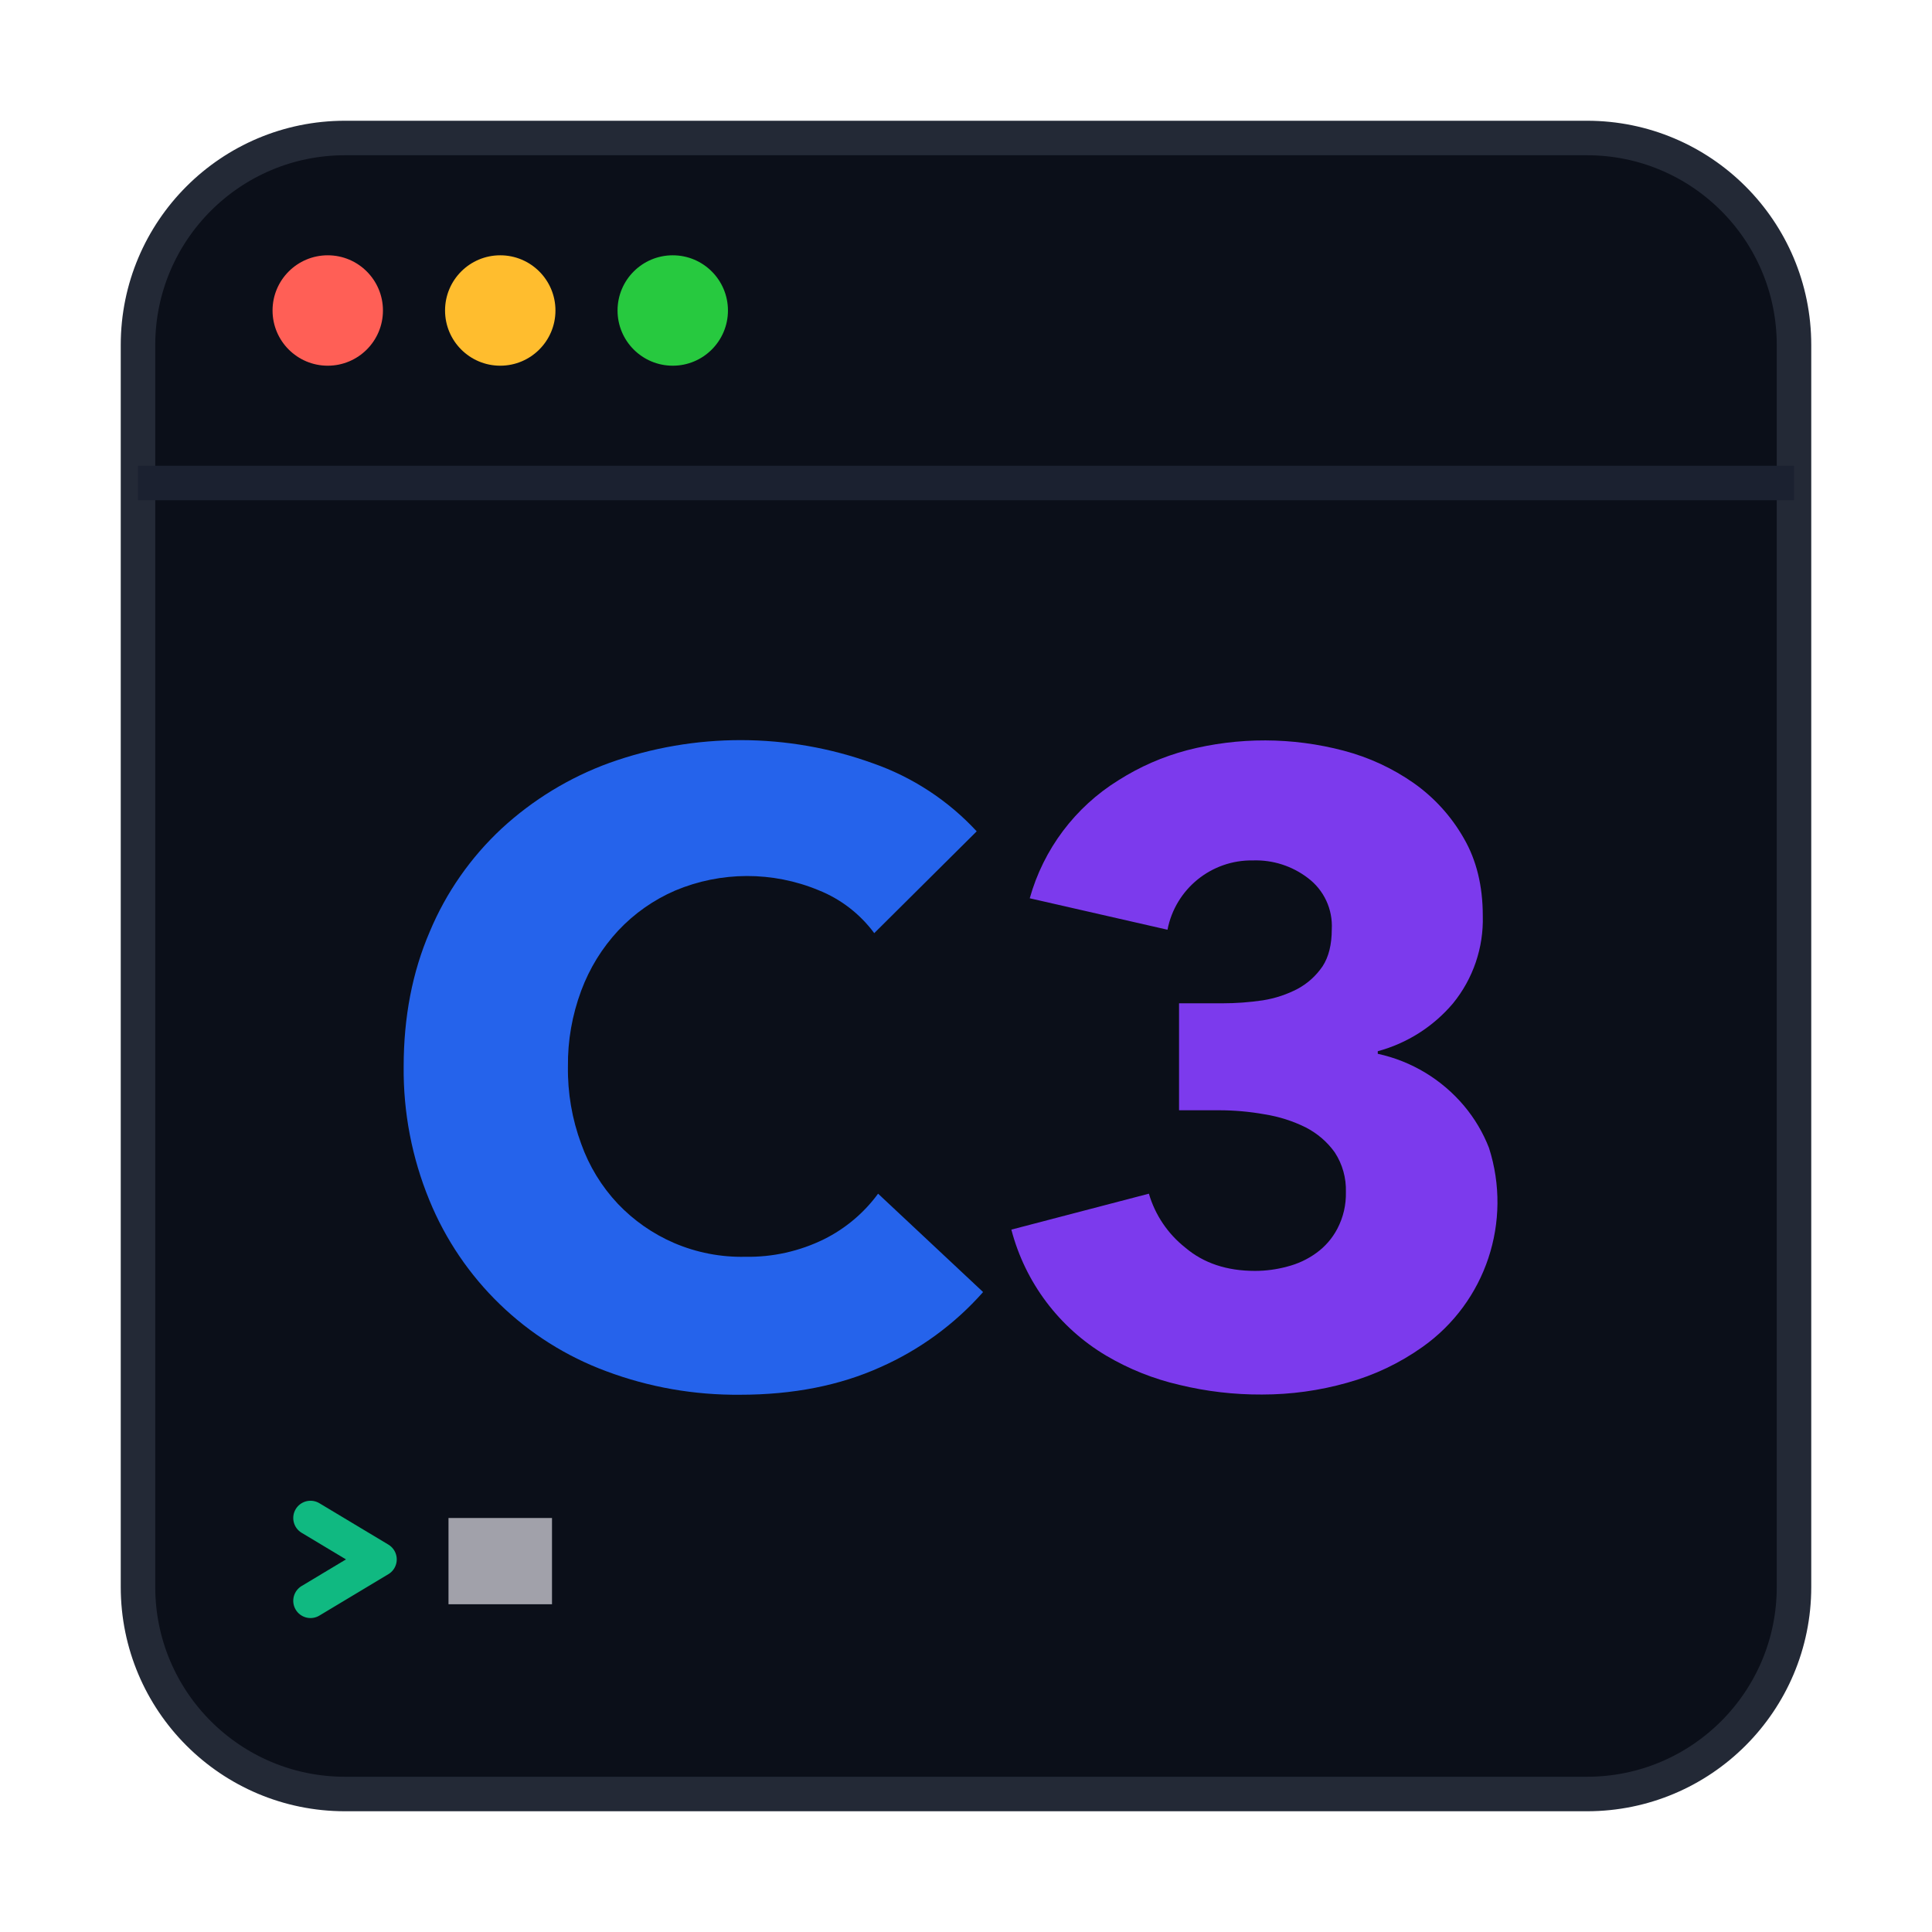
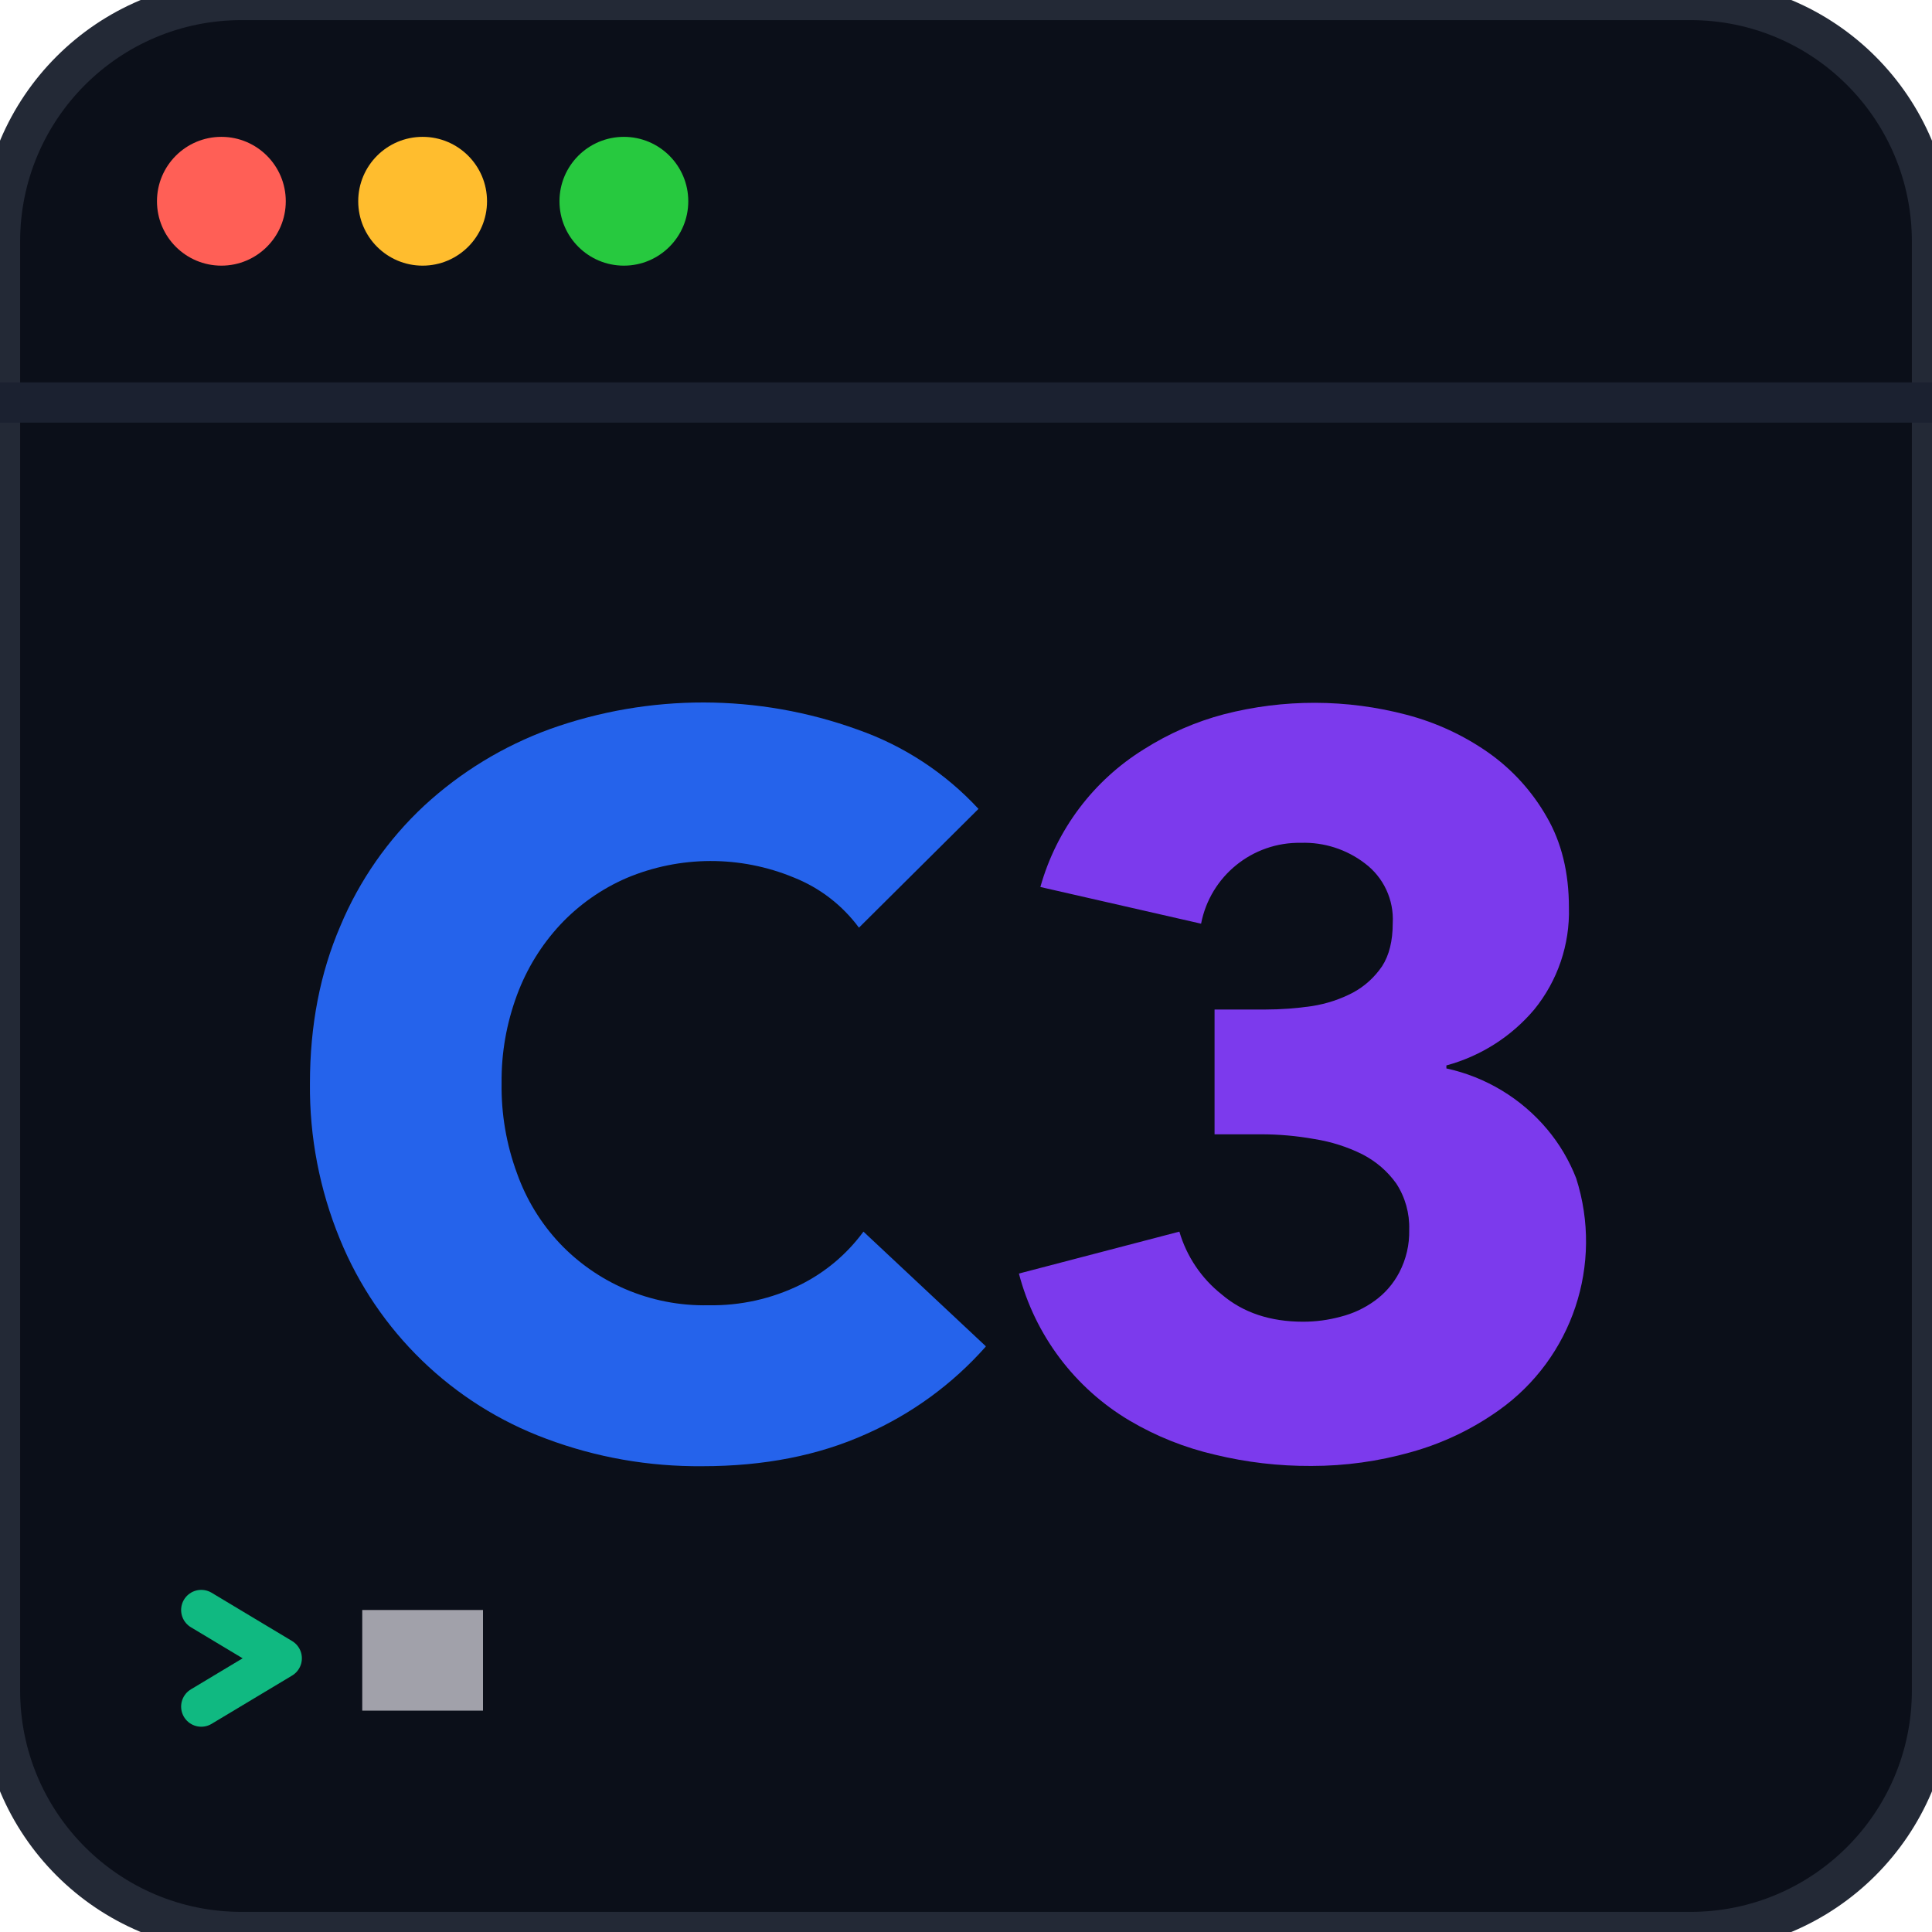
- <svg xmlns="http://www.w3.org/2000/svg" xml:space="preserve" width="56" height="56" fill="none">
+ <svg xmlns="http://www.w3.org/2000/svg" xml:space="preserve" width="56" height="56" viewBox="4 4 48 48" fill="none">
  <rect width="48" height="48" x="4" y="4" fill="#0b0f19" stroke="#232936" rx="6" />
  <path stroke="#1b2130" d="M4 14h48" />
  <circle cx="9.5" cy="9" r="1.6" fill="#ff5f56" />
  <circle cx="14.5" cy="9" r="1.6" fill="#ffbd2e" />
  <circle cx="19.5" cy="9" r="1.6" fill="#27c93f" />
  <path stroke="#10b981" stroke-linecap="round" stroke-linejoin="round" d="m9 44 2 1.2-2 1.2" />
  <path fill="#a1a1aa" d="M13 44h3v2.5h-3z" />
  <path d="M53.16 31.73A7 7 0 0 0 52 29.77a7.3 7.3 0 0 0-4.04-2.44v-.12a7 7 0 0 0 3.52-2.24 6.2 6.2 0 0 0 1.39-4.09q0-2.1-.89-3.63a8 8 0 0 0-2.33-2.57q-1.5-1.05-3.28-1.52a14.5 14.5 0 0 0-7.33-.02q-1.7.45-3.2 1.4a9.5 9.5 0 0 0-4.15 5.52l6.44 1.47a4 4 0 0 1 4-3.24 4 4 0 0 1 2.56.82 2.8 2.8 0 0 1 1.12 2.4q0 1.07-.43 1.73-.46.67-1.16 1.05-.76.4-1.63.54-.94.14-1.9.14h-2.02v5h1.86q1.08 0 2.14.19 1.01.16 1.92.61.83.43 1.36 1.17c.36.55.54 1.2.52 1.85q.02.91-.4 1.72-.36.68-.98 1.13t-1.37.64q-.74.2-1.5.2-1.98 0-3.26-1.09a5 5 0 0 1-1.7-2.52l-6.43 1.68a9.7 9.7 0 0 0 4.43 5.89q1.61.95 3.43 1.37 1.9.46 3.86.45 2.03 0 3.98-.55 1.91-.53 3.53-1.68a8.3 8.3 0 0 0 3.1-9.3" style="fill:#7c3aed;fill-opacity:1;stroke-width:1.278" transform="matrix(.62 0 0 .62 10.2 13.6)" />
  <path d="m29.5 38.46-4.9-4.59A7 7 0 0 1 22.07 36a8 8 0 0 1-3.68.82 8 8 0 0 1-3.34-.65 8 8 0 0 1-2.62-1.83 8 8 0 0 1-1.71-2.8 10 10 0 0 1-.62-3.62q-.02-1.81.62-3.54.59-1.58 1.73-2.81a8 8 0 0 1 2.66-1.87 8.7 8.7 0 0 1 6.7-.02 6 6 0 0 1 2.61 2.01l4.79-4.76a12 12 0 0 0-4.85-3.18 18.2 18.2 0 0 0-12.32-.02A15 15 0 0 0 7 16.8c-1.45 1.35-2.6 3-3.36 4.82q-1.22 2.83-1.22 6.31a16 16 0 0 0 1.2 6.24 14.3 14.3 0 0 0 8.27 8c2 .75 4.12 1.12 6.26 1.1q3.7 0 6.56-1.29c1.83-.81 3.46-2 4.79-3.5" style="fill:#2563eb;fill-opacity:1;stroke-width:1.278" transform="matrix(.62 0 0 .62 10.2 13.6)" />
</svg>
